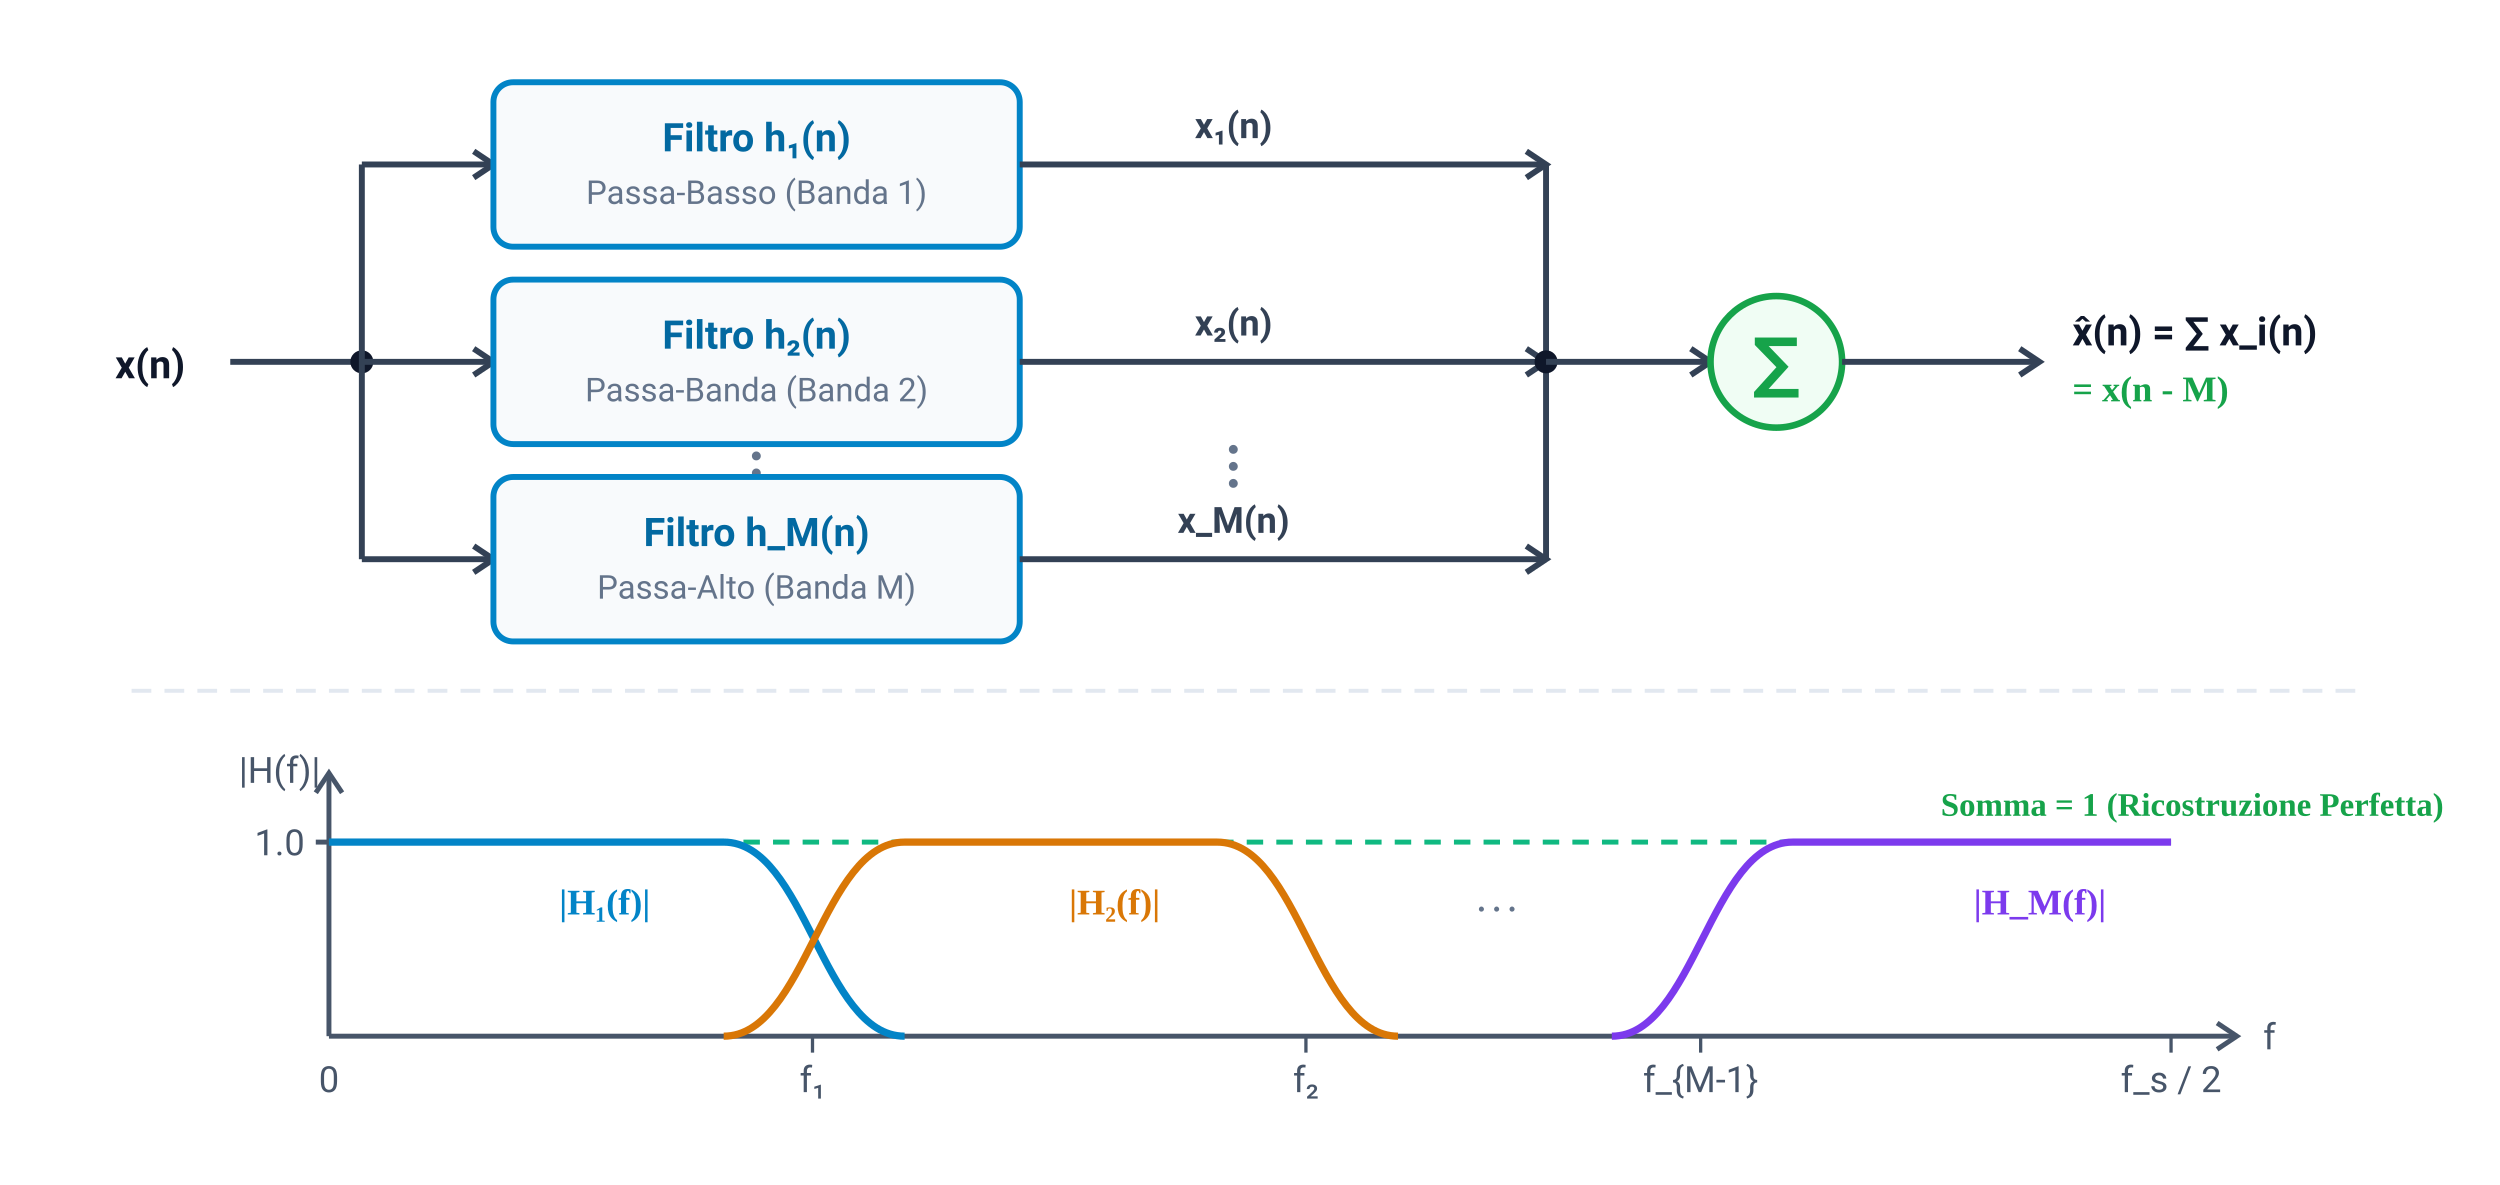
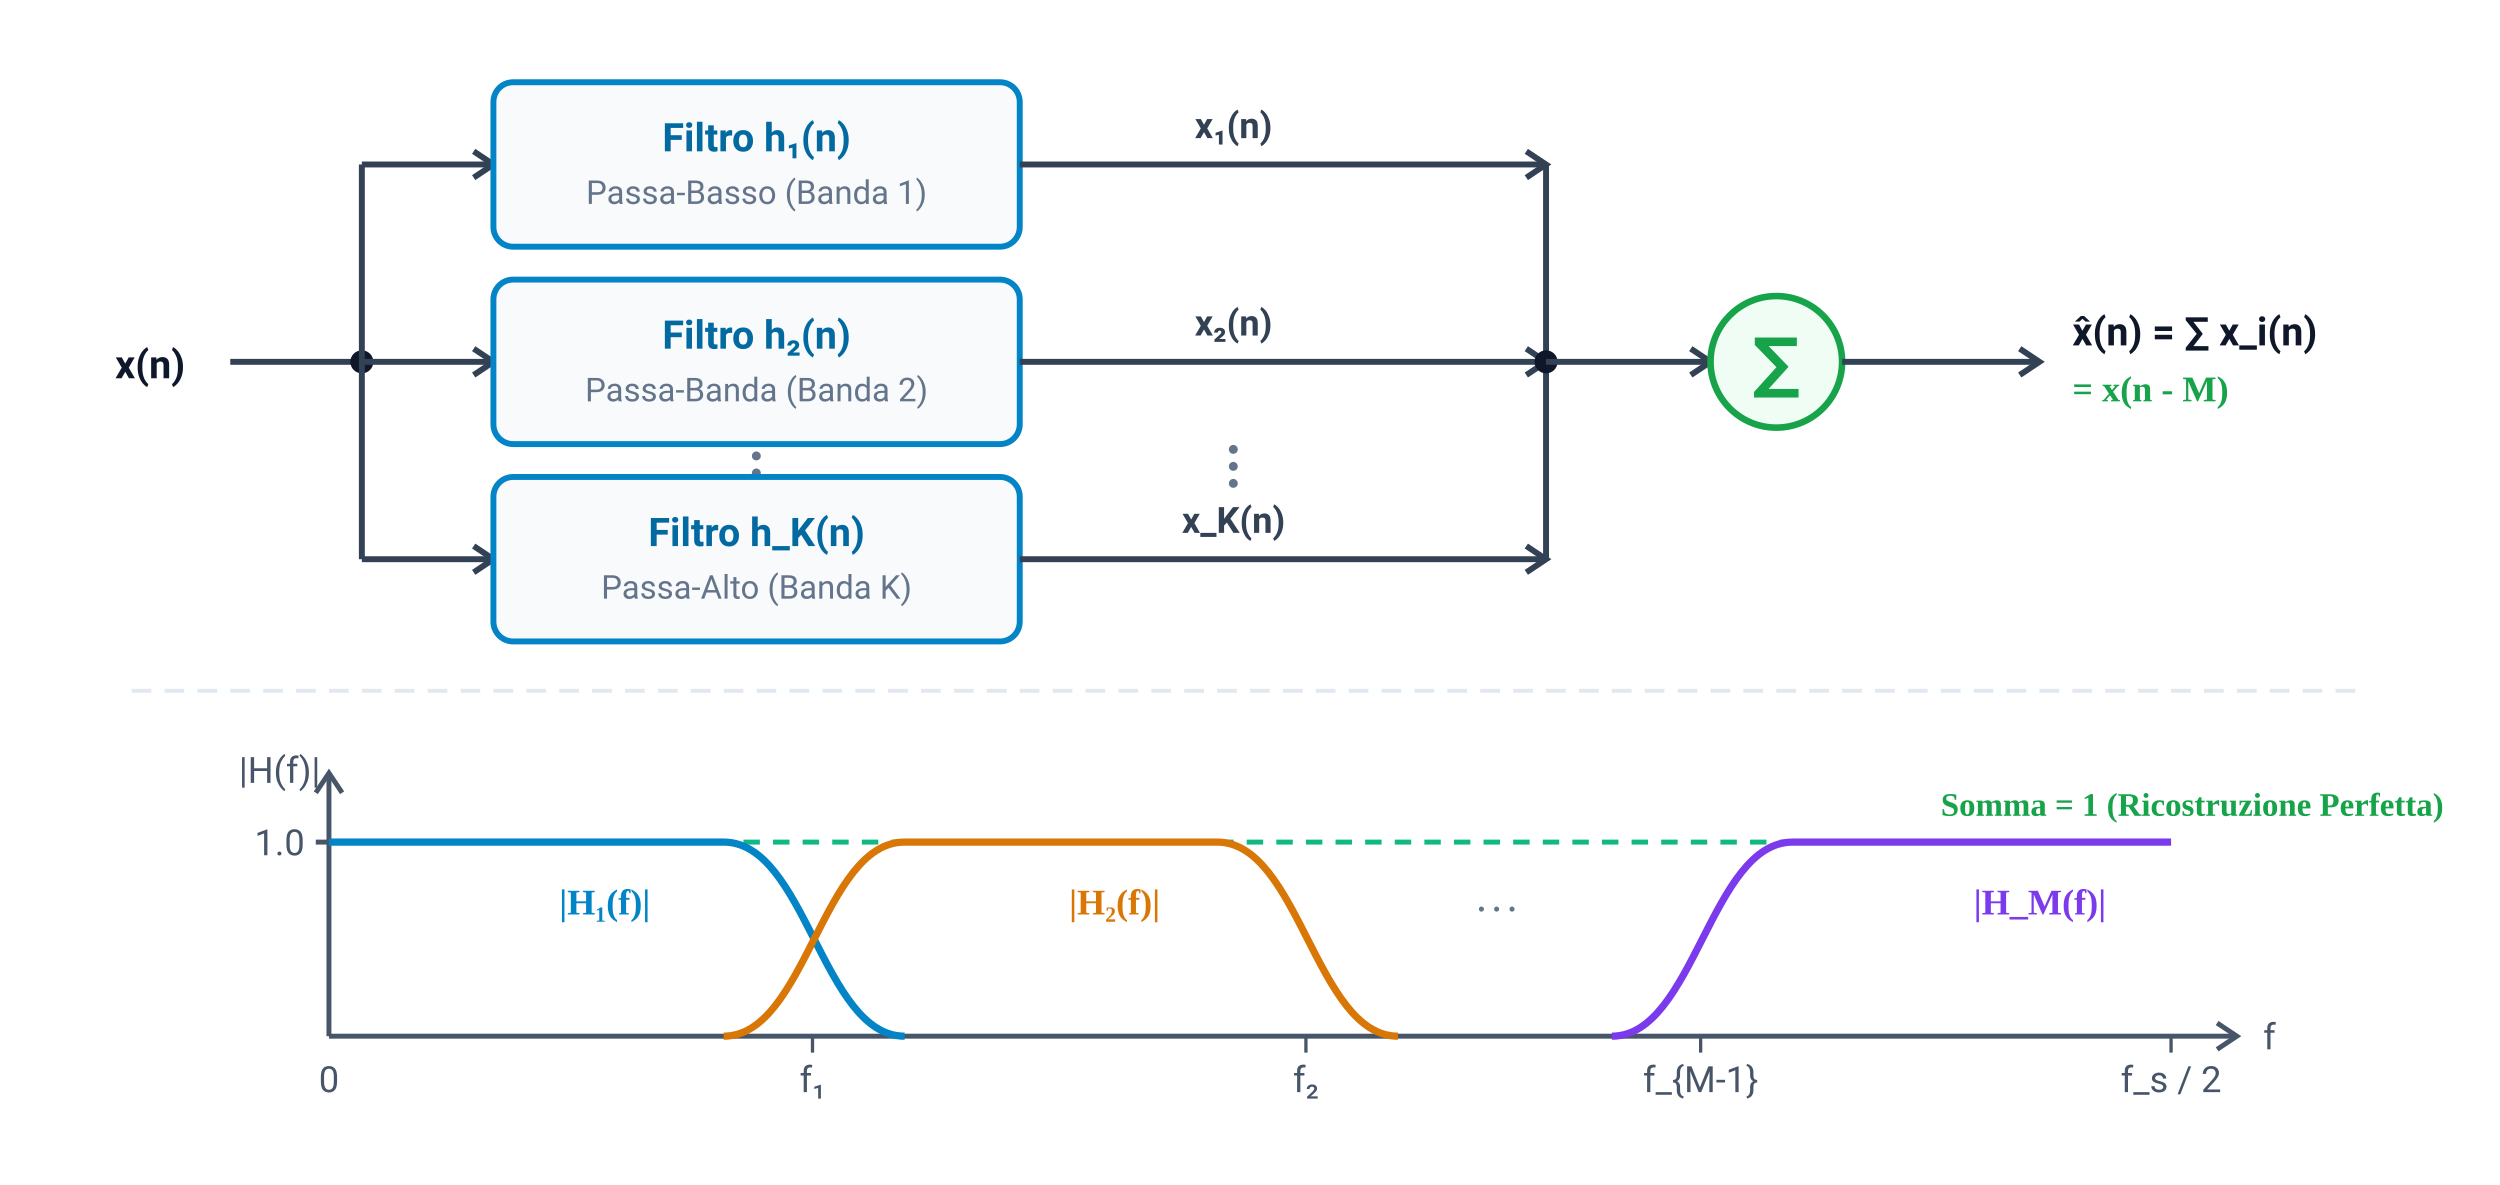
<svg xmlns="http://www.w3.org/2000/svg" viewBox="0 0 760 360" width="100%" height="100%">
  <defs>
    <style>
      .wire { stroke: #334155; stroke-width: 1.8; fill: none; }
      .wire-dash { stroke: #94a3b8; stroke-width: 1.5; stroke-dasharray: 4,4; fill: none; }
      .box-filter { fill: #f8fafc; stroke: #0284c7; stroke-width: 1.8; rx: 6px; }
      .box-sum { fill: #f0fdf4; stroke: #16a34a; stroke-width: 2; }
      .text-title { font-family: -apple-system, BlinkMacSystemFont, "Segoe UI", Roboto, sans-serif; font-size: 13px; font-weight: bold; fill: #0f172a; text-anchor: middle; }
      .text-filter { font-family: -apple-system, BlinkMacSystemFont, "Segoe UI", Roboto, sans-serif; font-size: 12px; font-weight: 600; fill: #0369a1; text-anchor: middle; }
      .text-filter-sub { font-family: -apple-system, BlinkMacSystemFont, "Segoe UI", Roboto, sans-serif; font-size: 10px; fill: #64748b; text-anchor: middle; }
      .text-label { font-family: -apple-system, BlinkMacSystemFont, "Segoe UI", Roboto, sans-serif; font-size: 12px; font-weight: bold; fill: #0f172a; }
      .text-signal { font-family: -apple-system, BlinkMacSystemFont, "Segoe UI", Roboto, sans-serif; font-size: 11px; font-weight: 600; fill: #334155; }
      .text-axis { font-family: -apple-system, BlinkMacSystemFont, "Segoe UI", Roboto, sans-serif; font-size: 11px; fill: #475569; }
      .node-dot { fill: #0f172a; }
      .spec-h1 { stroke: #0284c7; stroke-width: 2.2; fill: none; }
      .spec-h2 { stroke: #d97706; stroke-width: 2.2; fill: none; }
      .spec-hm { stroke: #7c3aed; stroke-width: 2.2; fill: none; }
      .spec-sum { stroke: #10b981; stroke-width: 1.5; stroke-dasharray: 5,4; fill: none; }
    </style>
  </defs>
  <text x="35" y="115" class="text-label">x(n)</text>
  <line x1="70" y1="110" x2="110" y2="110" class="wire" />
  <circle cx="110" cy="110" r="3.5" class="node-dot" />
  <line x1="110" y1="50" x2="110" y2="170" class="wire" />
  <line x1="110" y1="50" x2="150" y2="50" class="wire" />
  <polyline points="144,46 150,50 144,54" fill="none" class="wire" />
  <rect x="150" y="25" width="160" height="50" class="box-filter" />
  <text x="230" y="46" class="text-filter">Filtro h₁(n)</text>
  <text x="230" y="62" class="text-filter-sub">Passa-Basso (Banda 1)</text>
  <line x1="310" y1="50" x2="470" y2="50" class="wire" />
  <polyline points="464,46 470,50 464,54" fill="none" class="wire" />
  <text x="375" y="42" class="text-signal" text-anchor="middle">x₁(n)</text>
  <line x1="110" y1="110" x2="150" y2="110" class="wire" />
  <polyline points="144,106 150,110 144,114" fill="none" class="wire" />
  <rect x="150" y="85" width="160" height="50" class="box-filter" />
  <text x="230" y="106" class="text-filter">Filtro h₂(n)</text>
  <text x="230" y="122" class="text-filter-sub">Passa-Banda (Banda 2)</text>
  <line x1="310" y1="110" x2="470" y2="110" class="wire" />
  <polyline points="464,106 470,110 464,114" fill="none" class="wire" />
  <text x="375" y="102" class="text-signal" text-anchor="middle">x₂(n)</text>
  <text x="230" y="150" font-size="16" fill="#64748b" text-anchor="middle" font-weight="bold">⋮</text>
  <text x="375" y="148" font-size="16" fill="#64748b" text-anchor="middle" font-weight="bold">⋮</text>
  <line x1="110" y1="170" x2="150" y2="170" class="wire" />
  <polyline points="144,166 150,170 144,174" fill="none" class="wire" />
  <rect x="150" y="145" width="160" height="50" class="box-filter" />
-   <text x="230" y="166" class="text-filter">Filtro h_M(n)</text>
-   <text x="230" y="182" class="text-filter-sub">Passa-Alto (Banda M)</text>
+   <text x="230" y="166" class="text-filter">Filtro h_K(n)</text>
+   <text x="230" y="182" class="text-filter-sub">Passa-Alto (Banda K)</text>
  <line x1="310" y1="170" x2="470" y2="170" class="wire" />
  <polyline points="464,166 470,170 464,174" fill="none" class="wire" />
-   <text x="375" y="162" class="text-signal" text-anchor="middle">x_M(n)</text>
+   <text x="375" y="162" class="text-signal" text-anchor="middle">x_K(n)</text>
  <line x1="470" y1="50" x2="470" y2="170" class="wire" />
  <circle cx="470" cy="110" r="3.5" class="node-dot" />
  <line x1="470" y1="110" x2="520" y2="110" class="wire" />
  <polyline points="514,106 520,110 514,114" fill="none" class="wire" />
  <circle cx="540" cy="110" r="20" class="box-sum" />
  <text x="540" y="117" font-family="sans-serif" font-size="20" font-weight="bold" fill="#16a34a" text-anchor="middle">∑</text>
  <line x1="560" y1="110" x2="620" y2="110" class="wire" />
  <polyline points="614,106 620,110 614,114" fill="none" class="wire" />
  <text x="630" y="105" class="text-label">x̂(n) = ∑ x_i(n)</text>
  <text x="630" y="122" font-size="11" fill="#16a34a" font-weight="600">= x(n - M)</text>
  <line x1="40" y1="210" x2="720" y2="210" stroke="#e2e8f0" stroke-width="1.2" stroke-dasharray="6,4" />
  <line x1="100" y1="315" x2="680" y2="315" stroke="#475569" stroke-width="1.5" />
  <polyline points="674,311 680,315 674,319" fill="none" stroke="#475569" stroke-width="1.5" />
  <text x="688" y="319" class="text-axis">f</text>
  <line x1="100" y1="315" x2="100" y2="235" stroke="#475569" stroke-width="1.5" />
  <polyline points="96,241 100,235 104,241" fill="none" stroke="#475569" stroke-width="1.5" />
  <text x="85" y="238" class="text-axis" text-anchor="middle">|H(f)|</text>
  <text x="85" y="260" class="text-axis" font-size="10" text-anchor="middle">1.0</text>
  <line x1="96" y1="256" x2="100" y2="256" stroke="#475569" stroke-width="1.5" />
  <line x1="100" y1="256" x2="660" y2="256" class="spec-sum" />
  <text x="590" y="248" font-size="10" font-weight="600" fill="#16a34a">Somma = 1 (Ricostruzione Perfetta)</text>
  <path d="M 100,256 L 220,256 C 245,256 250,315 275,315" class="spec-h1" />
  <text x="170" y="278" font-size="11" font-weight="bold" fill="#0284c7">|H₁(f)|</text>
  <path d="M 220,315 C 245,315 250,256 275,256 L 370,256 C 395,256 400,315 425,315" class="spec-h2" />
  <text x="325" y="278" font-size="11" font-weight="bold" fill="#d97706">|H₂(f)|</text>
  <text x="455" y="280" font-size="14" fill="#64748b" text-anchor="middle">⋯</text>
  <path d="M 490,315 C 515,315 520,256 545,256 L 660,256" class="spec-hm" />
  <text x="600" y="278" font-size="11" font-weight="bold" fill="#7c3aed">|H_M(f)|</text>
  <text x="100" y="332" class="text-axis" text-anchor="middle">0</text>
  <line x1="247" y1="315" x2="247" y2="320" stroke="#475569" stroke-width="1" />
  <text x="247" y="332" class="text-axis" text-anchor="middle">f₁</text>
  <line x1="397" y1="315" x2="397" y2="320" stroke="#475569" stroke-width="1" />
  <text x="397" y="332" class="text-axis" text-anchor="middle">f₂</text>
  <line x1="517" y1="315" x2="517" y2="320" stroke="#475569" stroke-width="1" />
  <text x="517" y="332" class="text-axis" text-anchor="middle">f_{M-1}</text>
  <line x1="660" y1="315" x2="660" y2="320" stroke="#475569" stroke-width="1" />
  <text x="660" y="332" class="text-axis" text-anchor="middle">f_s / 2</text>
</svg>
